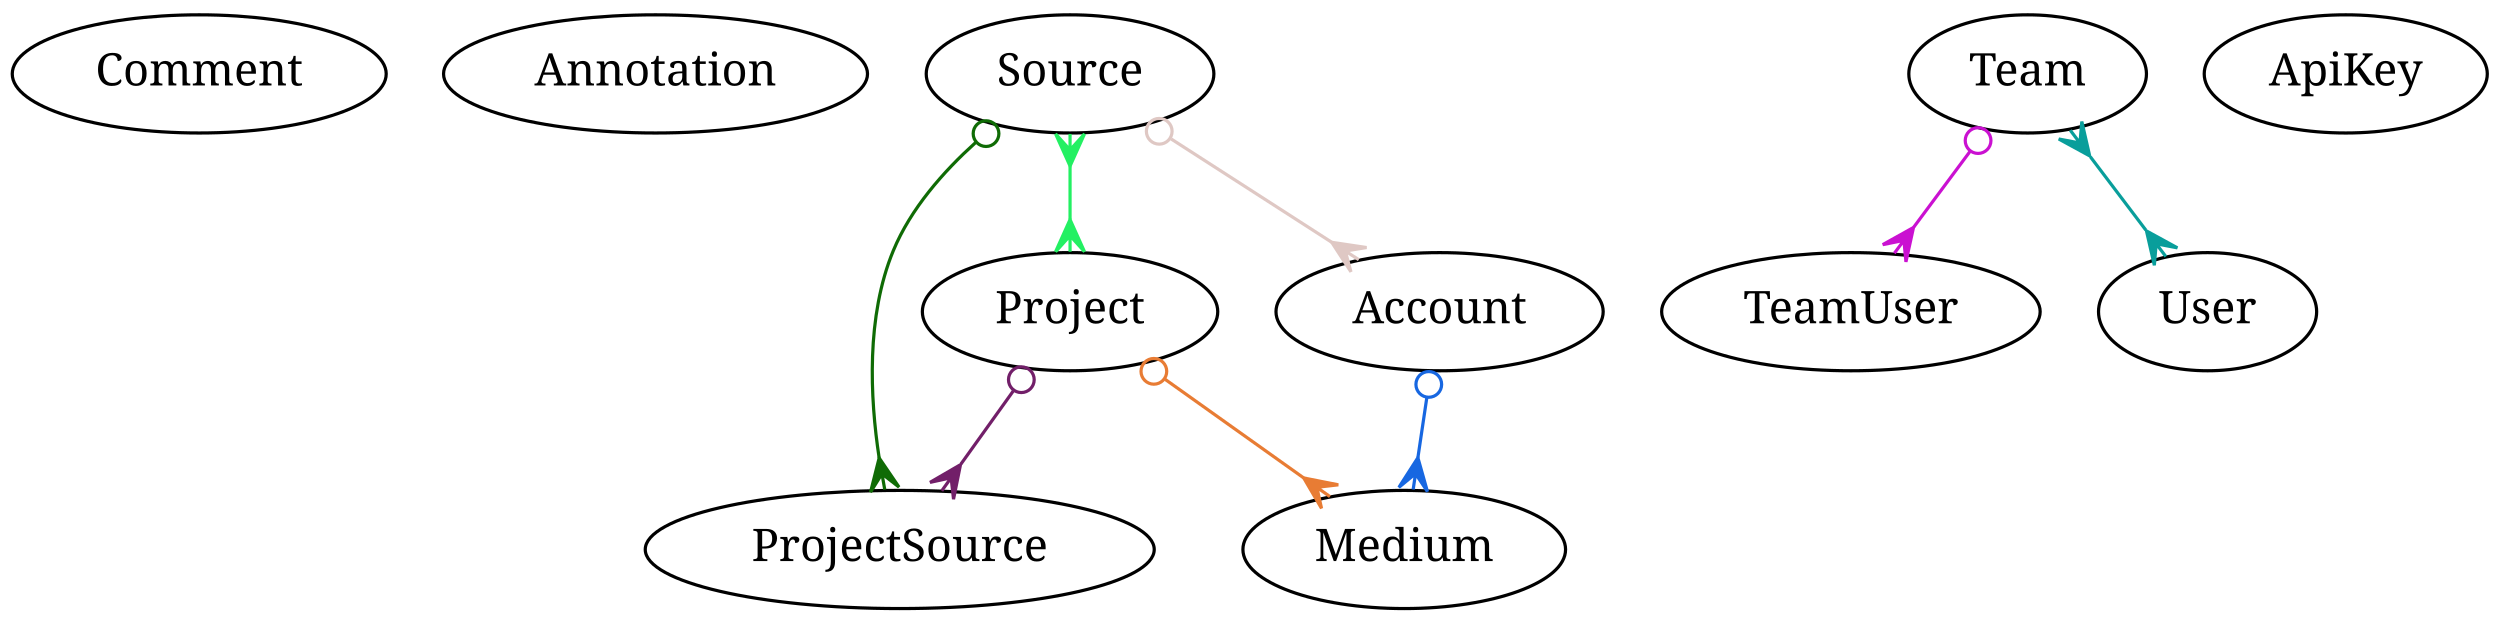
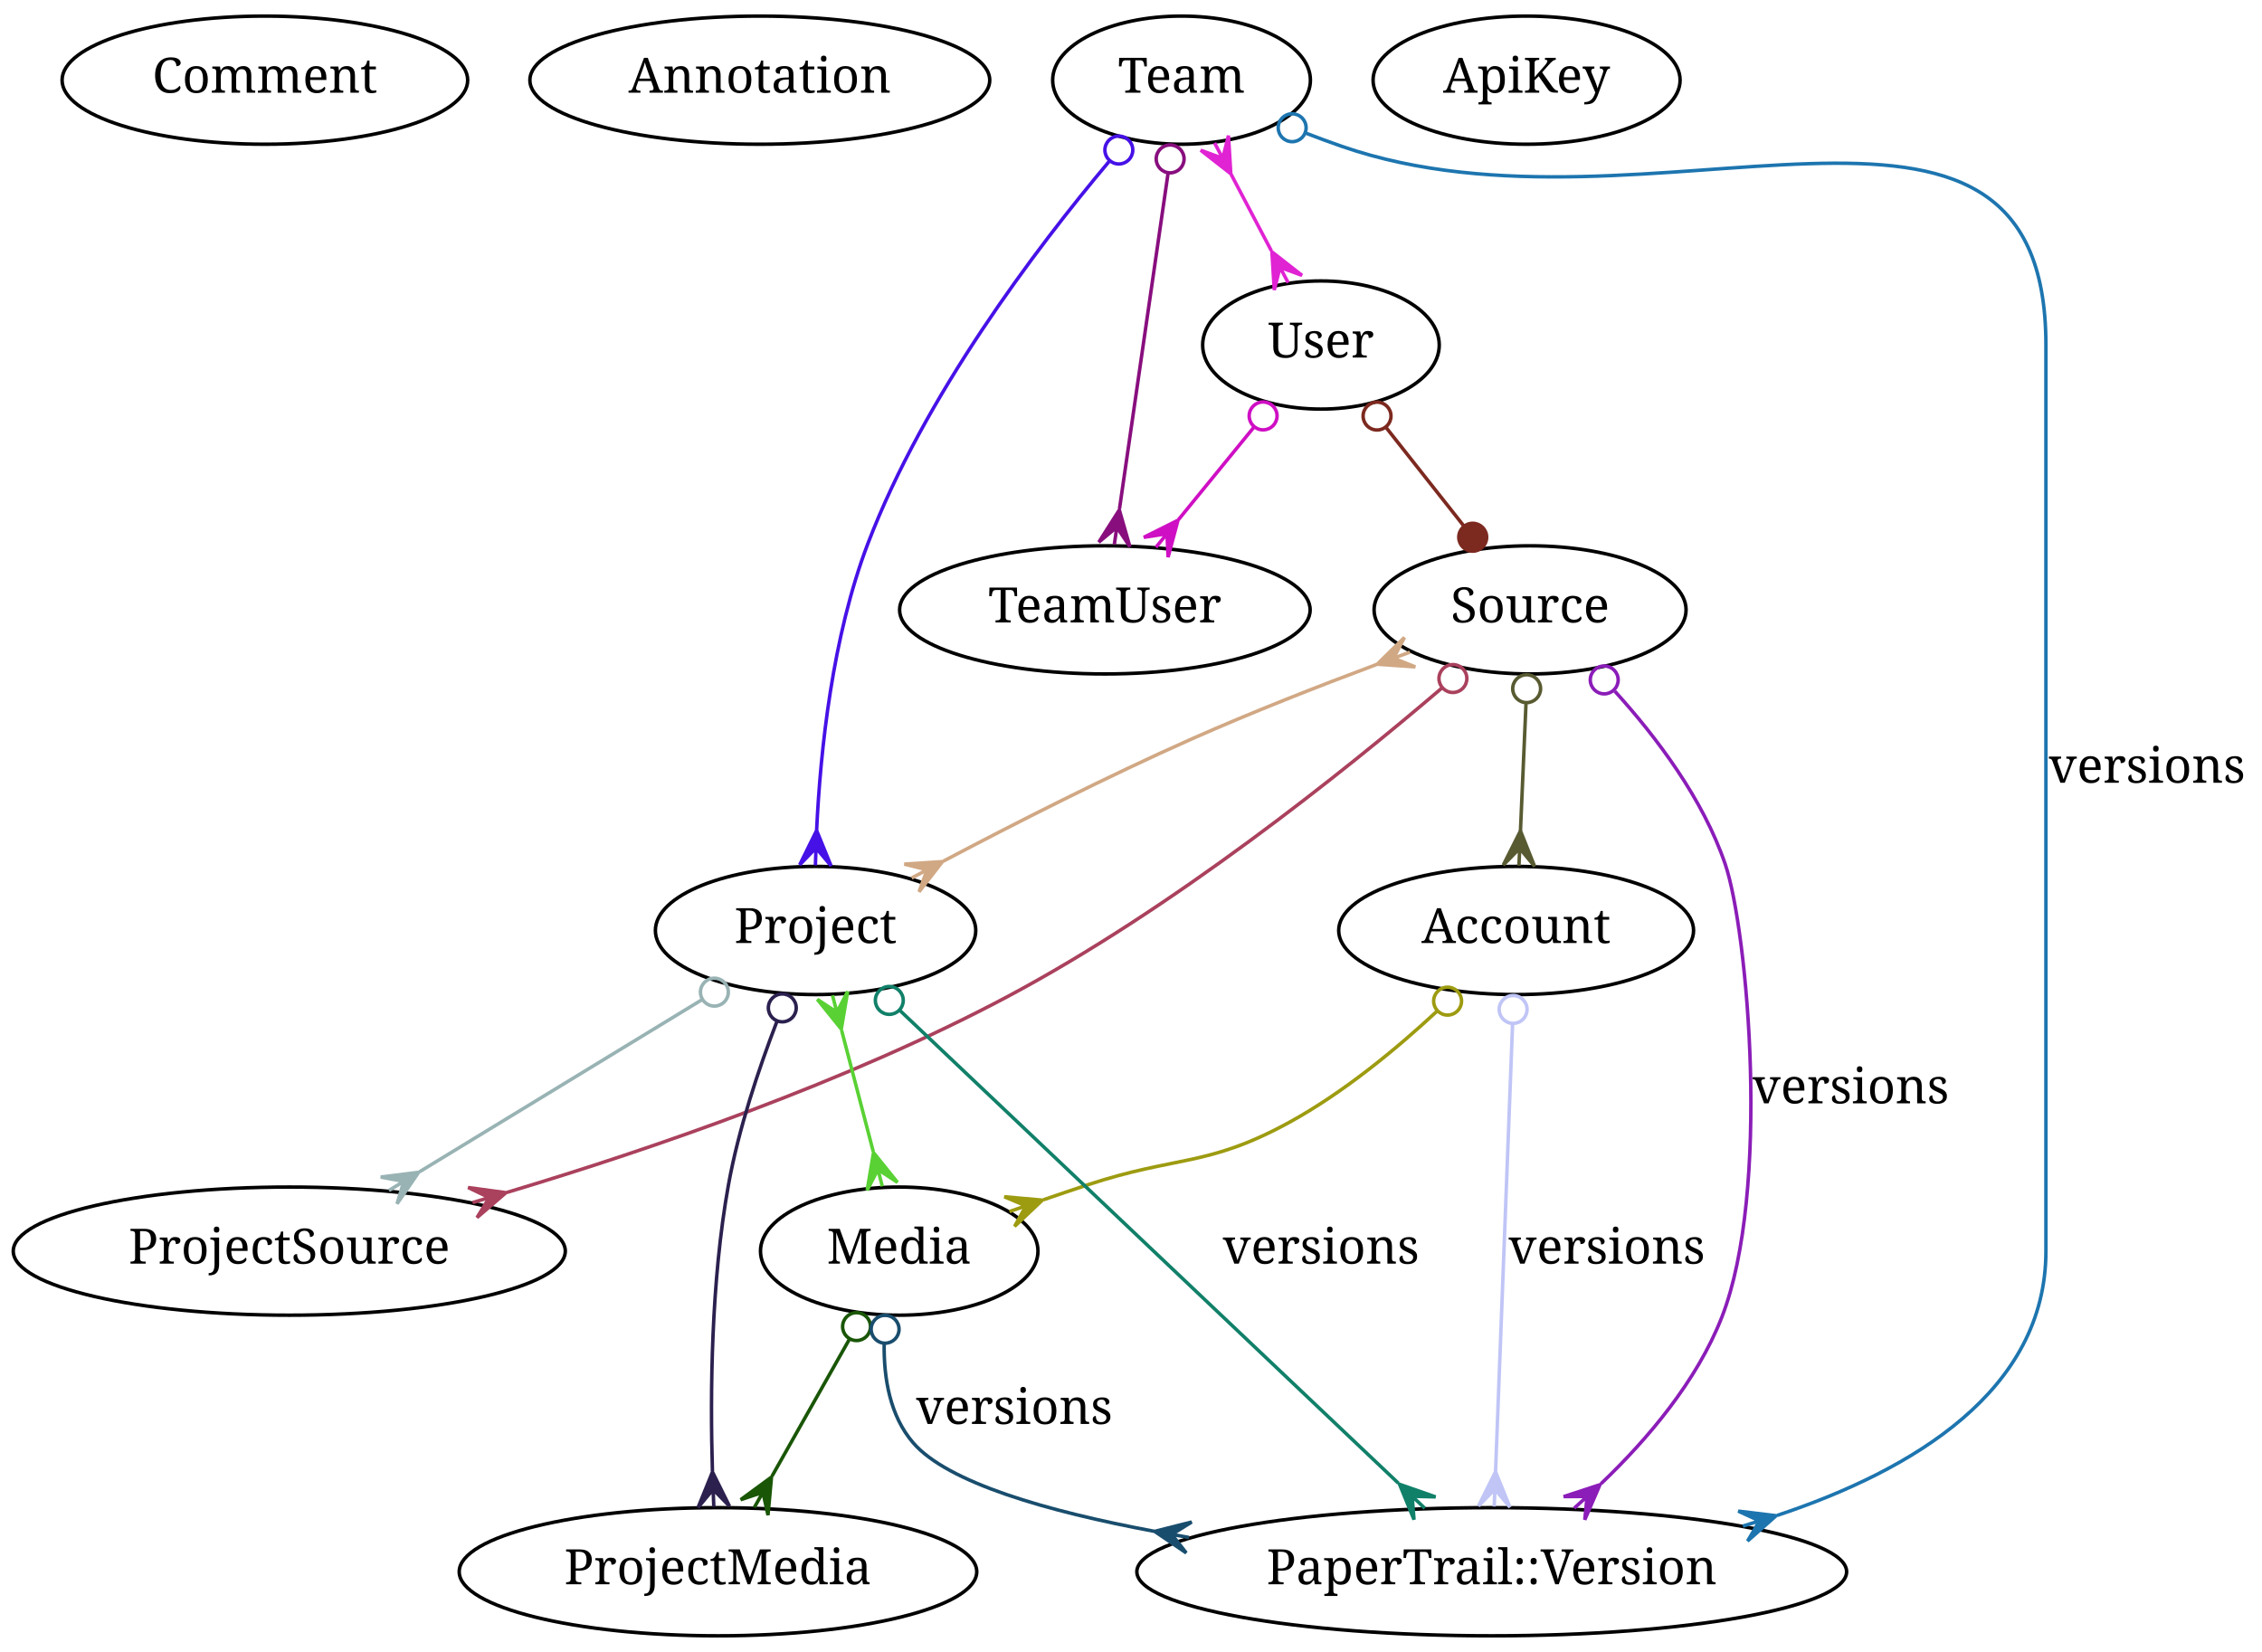
- <svg xmlns="http://www.w3.org/2000/svg" width="778pt" height="194pt" viewBox="0.00 0.00 778.00 194.00">
-   <g id="graph1" class="graph" transform="scale(1 1) rotate(0) translate(4 190)">
-     <polygon fill="none" stroke="none" points="-4,5 -4,-190 775,-190 775,5 -4,5" />
+ <svg xmlns="http://www.w3.org/2000/svg" width="649pt" height="474pt" viewBox="0.00 0.00 649.00 474.00">
+   <g id="graph1" class="graph" transform="scale(1 1) rotate(0) translate(4 470)">
+     <polygon fill="none" stroke="none" points="-4,5 -4,-470 646,-470 646,5 -4,5" />
    <g id="node1" class="node">
-       <ellipse fill="none" stroke="black" cx="58" cy="-167" rx="58.188" ry="18.385" />
-       <text text-anchor="middle" x="58" y="-163.4" font-family="Times Roman,serif" font-size="14.00">Comment</text>
+       <ellipse fill="none" stroke="black" cx="72" cy="-447" rx="58.188" ry="18.385" />
+       <text text-anchor="middle" x="72" y="-443.4" font-family="Times Roman,serif" font-size="14.00">Comment</text>
    </g>
    <g id="node2" class="node">
-       <ellipse fill="none" stroke="black" cx="200" cy="-167" rx="65.968" ry="18.385" />
-       <text text-anchor="middle" x="200" y="-163.4" font-family="Times Roman,serif" font-size="14.00">Annotation</text>
+       <ellipse fill="none" stroke="black" cx="214" cy="-447" rx="65.968" ry="18.385" />
+       <text text-anchor="middle" x="214" y="-443.4" font-family="Times Roman,serif" font-size="14.00">Annotation</text>
    </g>
    <g id="node3" class="node">
-       <ellipse fill="none" stroke="black" cx="329" cy="-167" rx="44.758" ry="18.385" />
-       <text text-anchor="middle" x="329" y="-163.4" font-family="Times Roman,serif" font-size="14.00">Source</text>
+       <ellipse fill="none" stroke="black" cx="435" cy="-295" rx="44.758" ry="18.385" />
+       <text text-anchor="middle" x="435" y="-291.4" font-family="Times Roman,serif" font-size="14.00">Source</text>
    </g>
    <g id="node5" class="node">
-       <ellipse fill="none" stroke="black" cx="276" cy="-19" rx="79.196" ry="18.385" />
-       <text text-anchor="middle" x="276" y="-15.4" font-family="Times Roman,serif" font-size="14.00">ProjectSource</text>
+       <ellipse fill="none" stroke="black" cx="79" cy="-111" rx="79.196" ry="18.385" />
+       <text text-anchor="middle" x="79" y="-107.4" font-family="Times Roman,serif" font-size="14.00">ProjectSource</text>
+     </g>
+     <g id="edge6" class="edge">
+       <path fill="none" stroke="#aa415d" d="M409.756,-272.624C381.151,-248.185 332.333,-209.175 285,-184 239.1,-159.587 183.323,-140.396 141.39,-127.829" />
+       <ellipse fill="none" stroke="#aa415d" cx="412.859" cy="-275.297" rx="4" ry="4" />
+       <polygon fill="#aa415d" stroke="#aa415d" points="141.175,-127.766 132.857,-120.619 136.379,-126.35 131.584,-124.935 131.584,-124.935 131.584,-124.935 136.379,-126.35 130.31,-129.251 141.175,-127.766 141.175,-127.766" />
+     </g>
+     <g id="node6" class="node">
+       <ellipse fill="none" stroke="black" cx="431" cy="-203" rx="50.912" ry="18.385" />
+       <text text-anchor="middle" x="431" y="-199.4" font-family="Times Roman,serif" font-size="14.00">Account</text>
    </g>
    <g id="edge4" class="edge">
-       <path fill="none" stroke="#0f6b05" d="M299.64,-145.669C289.526,-136.561 279.392,-125.018 274,-112 265.552,-91.606 266.696,-66.477 269.597,-47.483" />
-       <ellipse fill="none" stroke="#0f6b05" cx="302.853" cy="-148.417" rx="4" ry="4" />
-       <polygon fill="#0f6b05" stroke="#0f6b05" points="269.598,-47.479 275.771,-38.416 270.469,-42.555 271.339,-37.632 271.339,-37.632 271.339,-37.632 270.469,-42.555 266.908,-36.848 269.598,-47.479 269.598,-47.479" />
+       <path fill="none" stroke="#585a31" d="M433.827,-268.029C433.33,-256.599 432.751,-243.267 432.246,-231.66" />
+       <ellipse fill="none" stroke="#585a31" cx="434.017" cy="-272.386" rx="4" ry="4" />
+       <polygon fill="#585a31" stroke="#585a31" points="432.243,-231.58 436.304,-221.394 432.025,-226.585 431.808,-221.59 431.808,-221.59 431.808,-221.59 432.025,-226.585 427.313,-221.785 432.243,-231.58 432.243,-231.58" />
    </g>
-     <g id="node6" class="node">
-       <ellipse fill="none" stroke="black" cx="444" cy="-93" rx="50.912" ry="18.385" />
-       <text text-anchor="middle" x="444" y="-89.4" font-family="Times Roman,serif" font-size="14.00">Account</text>
+     <g id="node7" class="node">
+       <ellipse fill="none" stroke="black" cx="230" cy="-203" rx="45.962" ry="18.385" />
+       <text text-anchor="middle" x="230" y="-199.4" font-family="Times Roman,serif" font-size="14.00">Project</text>
+     </g>
+     <g id="edge8" class="edge">
+       <path fill="none" stroke="#d1a884" d="M390.973,-279.338C374.227,-273.087 355.076,-265.579 338,-258 313.817,-247.267 287.335,-233.808 266.646,-222.891" />
+       <polygon fill="#d1a884" stroke="#d1a884" points="391.14,-279.4 398.962,-287.086 395.83,-281.132 400.521,-282.865 400.521,-282.865 400.521,-282.865 395.83,-281.132 402.08,-278.643 391.14,-279.4 391.14,-279.4" />
+       <polygon fill="#d1a884" stroke="#d1a884" points="266.408,-222.765 259.688,-214.099 261.993,-220.419 257.577,-218.073 257.577,-218.073 257.577,-218.073 261.993,-220.419 255.466,-222.047 266.408,-222.765 266.408,-222.765" />
+     </g>
+     <g id="node14" class="node">
+       <ellipse fill="none" stroke="black" cx="424" cy="-19" rx="101.823" ry="18.385" />
+       <text text-anchor="middle" x="424" y="-15.4" font-family="Times Roman,serif" font-size="14.00">PaperTrail::Version</text>
    </g>
    <g id="edge2" class="edge">
-       <path fill="none" stroke="#dfc8c4" d="M360.443,-146.767C375.943,-136.793 394.647,-124.758 410.426,-114.604" />
-       <ellipse fill="none" stroke="#dfc8c4" cx="356.752" cy="-149.142" rx="4" ry="4" />
-       <polygon fill="#dfc8c4" stroke="#dfc8c4" points="410.442,-114.594 421.287,-112.967 414.647,-111.888 418.852,-109.182 418.852,-109.182 418.852,-109.182 414.647,-111.888 416.417,-105.398 410.442,-114.594 410.442,-114.594" />
-     </g>
-     <g id="node7" class="node">
-       <ellipse fill="none" stroke="black" cx="329" cy="-93" rx="45.962" ry="18.385" />
-       <text text-anchor="middle" x="329" y="-89.4" font-family="Times Roman,serif" font-size="14.00">Project</text>
-     </g>
-     <g id="edge6" class="edge">
-       <path fill="none" stroke="#23f062" d="M329,-138.282C329,-132.836 329,-127.138 329,-121.693" />
-       <polygon fill="#23f062" stroke="#23f062" points="329,-138.327 324.5,-148.327 329,-143.327 329,-148.327 329,-148.327 329,-148.327 329,-143.327 333.5,-148.327 329,-138.327 329,-138.327" />
-       <polygon fill="#23f062" stroke="#23f062" points="329,-121.667 333.5,-111.667 329,-116.667 329,-111.667 329,-111.667 329,-111.667 329,-116.667 324.5,-111.667 329,-121.667 329,-121.667" />
+       <path fill="none" stroke="#8b1db8" d="M459.308,-271.669C471.351,-258.398 484.647,-240.718 491,-222 497.456,-202.978 504.114,-128.069 490,-92 482.818,-73.645 468.707,-57.009 455.37,-44.27" />
+       <ellipse fill="none" stroke="#8b1db8" cx="456.272" cy="-274.9" rx="4" ry="4" />
+       <polygon fill="#8b1db8" stroke="#8b1db8" points="455.05,-43.978 450.698,-33.913 451.357,-40.607 447.665,-37.236 447.665,-37.236 447.665,-37.236 451.357,-40.607 444.631,-40.56 455.05,-43.978 455.05,-43.978" />
+       <text text-anchor="middle" x="527" y="-153.4" font-family="Times Roman,serif" font-size="14.00">versions</text>
    </g>
    <g id="node4" class="node">
-       <ellipse fill="none" stroke="black" cx="627" cy="-167" rx="36.977" ry="18.385" />
-       <text text-anchor="middle" x="627" y="-163.4" font-family="Times Roman,serif" font-size="14.00">Team</text>
+       <ellipse fill="none" stroke="black" cx="335" cy="-447" rx="36.977" ry="18.385" />
+       <text text-anchor="middle" x="335" y="-443.4" font-family="Times Roman,serif" font-size="14.00">Team</text>
+     </g>
+     <g id="edge12" class="edge">
+       <path fill="none" stroke="#4611e7" d="M314.21,-423.664C293.057,-398.498 261.153,-356.322 245,-314 234.823,-287.338 231.385,-254.766 230.304,-231.822" />
+       <ellipse fill="none" stroke="#4611e7" cx="317.01" cy="-426.948" rx="4" ry="4" />
+       <polygon fill="#4611e7" stroke="#4611e7" points="230.3,-231.701 234.447,-221.55 230.125,-226.704 229.95,-221.707 229.95,-221.707 229.95,-221.707 230.125,-226.704 225.453,-221.865 230.3,-231.701 230.3,-231.701" />
    </g>
    <g id="node8" class="node">
-       <ellipse fill="none" stroke="black" cx="572" cy="-93" rx="58.898" ry="18.385" />
-       <text text-anchor="middle" x="572" y="-89.4" font-family="Times Roman,serif" font-size="14.00">TeamUser</text>
+       <ellipse fill="none" stroke="black" cx="313" cy="-295" rx="58.898" ry="18.385" />
+       <text text-anchor="middle" x="313" y="-291.4" font-family="Times Roman,serif" font-size="14.00">TeamUser</text>
    </g>
-     <g id="edge8" class="edge">
-       <path fill="none" stroke="#ca11d1" d="M609.118,-142.941C603.483,-135.359 597.232,-126.949 591.491,-119.224" />
-       <ellipse fill="none" stroke="#ca11d1" cx="611.58" cy="-146.253" rx="4" ry="4" />
-       <polygon fill="#ca11d1" stroke="#ca11d1" points="591.48,-119.21 589.127,-108.5 588.498,-115.197 585.515,-111.184 585.515,-111.184 585.515,-111.184 588.498,-115.197 581.903,-113.868 591.48,-119.21 591.48,-119.21" />
+     <g id="edge14" class="edge">
+       <path fill="none" stroke="#880e7e" d="M331.132,-420.278C327.23,-393.318 321.223,-351.816 317.205,-324.054" />
+       <ellipse fill="none" stroke="#880e7e" cx="331.729" cy="-424.403" rx="4" ry="4" />
+       <polygon fill="#880e7e" stroke="#880e7e" points="317.152,-323.688 320.173,-313.146 316.436,-318.739 315.72,-313.791 315.72,-313.791 315.72,-313.791 316.436,-318.739 311.266,-314.435 317.152,-323.688 317.152,-323.688" />
+     </g>
+     <g id="node11" class="node">
+       <ellipse fill="none" stroke="black" cx="375" cy="-371" rx="33.941" ry="18.385" />
+       <text text-anchor="middle" x="375" y="-367.4" font-family="Times Roman,serif" font-size="14.00">User</text>
+     </g>
+     <g id="edge16" class="edge">
+       <path fill="none" stroke="#e023d3" d="M349.24,-419.944C352.973,-412.852 356.998,-405.204 360.732,-398.109" />
+       <polygon fill="#e023d3" stroke="#e023d3" points="349.137,-420.14 340.497,-426.893 346.808,-424.564 344.479,-428.989 344.479,-428.989 344.479,-428.989 346.808,-424.564 348.462,-431.085 349.137,-420.14 349.137,-420.14" />
+       <polygon fill="#e023d3" stroke="#e023d3" points="360.931,-397.731 369.571,-390.978 363.26,-393.306 365.589,-388.882 365.589,-388.882 365.589,-388.882 363.26,-393.306 361.606,-386.786 360.931,-397.731 360.931,-397.731" />
+     </g>
+     <g id="edge10" class="edge">
+       <path fill="none" stroke="#1d75af" d="M370.597,-431.819C374.092,-430.473 377.601,-429.177 381,-428 469.148,-397.475 583,-464.284 583,-371 583,-371 583,-371 583,-111 583,-71.015 544.864,-48.129 505.945,-35.184" />
+       <ellipse fill="none" stroke="#1d75af" cx="366.739" cy="-433.346" rx="4" ry="4" />
+       <polygon fill="#1d75af" stroke="#1d75af" points="505.604,-35.077 497.395,-27.806 500.83,-33.59 496.057,-32.102 496.057,-32.102 496.057,-32.102 500.83,-33.59 494.718,-36.399 505.604,-35.077 505.604,-35.077" />
+       <text text-anchor="middle" x="612" y="-245.4" font-family="Times Roman,serif" font-size="14.00">versions</text>
+     </g>
+     <g id="node10" class="node">
+       <ellipse fill="none" stroke="black" cx="254" cy="-111" rx="39.807" ry="18.385" />
+       <text text-anchor="middle" x="254" y="-107.4" font-family="Times Roman,serif" font-size="14.00">Media</text>
+     </g>
+     <g id="edge20" class="edge">
+       <path fill="none" stroke="#9d9b10" d="M408.395,-179.932C396.61,-168.983 381.453,-156.474 366,-148 342.334,-135.022 333.624,-138.481 308,-130 303.913,-128.647 299.664,-127.209 295.424,-125.752" />
+       <ellipse fill="none" stroke="#9d9b10" cx="411.336" cy="-182.729" rx="4" ry="4" />
+       <polygon fill="#9d9b10" stroke="#9d9b10" points="295.074,-125.63 287.103,-118.099 290.351,-123.99 285.627,-122.351 285.627,-122.351 285.627,-122.351 290.351,-123.99 284.151,-126.602 295.074,-125.63 295.074,-125.63" />
+     </g>
+     <g id="edge18" class="edge">
+       <path fill="none" stroke="#c0c5f6" d="M429.985,-176.329C428.684,-142.121 426.436,-83.021 425.096,-47.811" />
+       <ellipse fill="none" stroke="#c0c5f6" cx="430.138" cy="-180.347" rx="4" ry="4" />
+       <polygon fill="#c0c5f6" stroke="#c0c5f6" points="425.092,-47.698 429.208,-37.534 424.902,-42.701 424.712,-37.705 424.712,-37.705 424.712,-37.705 424.902,-42.701 420.215,-37.876 425.092,-47.698 425.092,-47.698" />
+       <text text-anchor="middle" x="457" y="-107.4" font-family="Times Roman,serif" font-size="14.00">versions</text>
+     </g>
+     <g id="edge24" class="edge">
+       <path fill="none" stroke="#99b3b4" d="M197.488,-183.192C173.663,-168.675 141.272,-148.941 116.378,-133.773" />
+       <ellipse fill="none" stroke="#99b3b4" cx="200.969" cy="-185.312" rx="4" ry="4" />
+       <polygon fill="#99b3b4" stroke="#99b3b4" points="116.115,-133.613 109.917,-124.567 111.845,-131.012 107.575,-128.41 107.575,-128.41 107.575,-128.41 111.845,-131.012 105.234,-132.253 116.115,-133.613 116.115,-133.613" />
    </g>
    <g id="node9" class="node">
-       <ellipse fill="none" stroke="black" cx="683" cy="-93" rx="33.941" ry="18.385" />
-       <text text-anchor="middle" x="683" y="-89.4" font-family="Times Roman,serif" font-size="14.00">User</text>
+       <ellipse fill="none" stroke="black" cx="202" cy="-19" rx="74.246" ry="18.385" />
+       <text text-anchor="middle" x="202" y="-15.4" font-family="Times Roman,serif" font-size="14.00">ProjectMedia</text>
    </g>
-     <g id="edge10" class="edge">
-       <path fill="none" stroke="#099e9b" d="M646.519,-141.208C652.11,-133.819 658.199,-125.773 663.772,-118.408" />
-       <polygon fill="#099e9b" stroke="#099e9b" points="646.306,-141.489 636.683,-146.748 643.288,-145.476 640.271,-149.463 640.271,-149.463 640.271,-149.463 643.288,-145.476 643.86,-152.179 646.306,-141.489 646.306,-141.489" />
-       <polygon fill="#099e9b" stroke="#099e9b" points="663.983,-118.13 673.606,-112.871 667,-114.143 670.017,-110.156 670.017,-110.156 670.017,-110.156 667,-114.143 666.429,-107.44 663.983,-118.13 663.983,-118.13" />
+     <g id="edge26" class="edge">
+       <path fill="none" stroke="#2b204e" d="M218.904,-176.889C213.64,-163.193 207.883,-145.98 205,-130 200.029,-102.447 199.733,-70.431 200.407,-47.884" />
+       <ellipse fill="none" stroke="#2b204e" cx="220.449" cy="-180.791" rx="4" ry="4" />
+       <polygon fill="#2b204e" stroke="#2b204e" points="200.417,-47.63 205.297,-37.809 200.608,-42.633 200.8,-37.637 200.8,-37.637 200.8,-37.637 200.608,-42.633 196.303,-37.465 200.417,-47.63 200.417,-47.63" />
    </g>
-     <g id="node10" class="node">
-       <ellipse fill="none" stroke="black" cx="433" cy="-19" rx="50.205" ry="18.385" />
-       <text text-anchor="middle" x="433" y="-15.4" font-family="Times Roman,serif" font-size="14.00">Medium</text>
+     <g id="edge28" class="edge">
+       <path fill="none" stroke="#59d134" d="M237.476,-174.342C240.361,-163.283 243.655,-150.657 246.538,-139.604" />
+       <polygon fill="#59d134" stroke="#59d134" points="237.381,-174.706 230.502,-183.246 236.119,-179.544 234.857,-184.382 234.857,-184.382 234.857,-184.382 236.119,-179.544 239.211,-185.518 237.381,-174.706 237.381,-174.706" />
+       <polygon fill="#59d134" stroke="#59d134" points="246.626,-139.266 253.505,-130.726 247.888,-134.428 249.15,-129.59 249.15,-129.59 249.15,-129.59 247.888,-134.428 244.796,-128.454 246.626,-139.266 246.626,-139.266" />
    </g>
-     <g id="edge12" class="edge">
-       <path fill="none" stroke="#1767e1" d="M440.032,-66.309C439.129,-60.229 438.165,-53.745 437.25,-47.589" />
-       <ellipse fill="none" stroke="#1767e1" cx="440.636" cy="-70.37" rx="4" ry="4" />
-       <polygon fill="#1767e1" stroke="#1767e1" points="437.245,-47.559 440.226,-37.006 436.51,-42.613 435.775,-37.667 435.775,-37.667 435.775,-37.667 436.51,-42.613 431.324,-38.329 437.245,-47.559 437.245,-47.559" />
+     <g id="edge22" class="edge">
+       <path fill="none" stroke="#118069" d="M254.182,-180.064C290.604,-145.52 359.297,-80.367 397.199,-44.419" />
+       <ellipse fill="none" stroke="#118069" cx="251.153" cy="-182.937" rx="4" ry="4" />
+       <polygon fill="#118069" stroke="#118069" points="397.542,-44.094 407.894,-40.478 401.17,-40.654 404.797,-37.213 404.797,-37.213 404.797,-37.213 401.17,-40.654 401.701,-33.948 397.542,-44.094 397.542,-44.094" />
+       <text text-anchor="middle" x="375" y="-107.4" font-family="Times Roman,serif" font-size="14.00">versions</text>
    </g>
-     <g id="edge16" class="edge">
-       <path fill="none" stroke="#721f69" d="M311.329,-68.327C306.104,-61.032 300.363,-53.016 295.055,-45.605" />
-       <ellipse fill="none" stroke="#721f69" cx="313.841" cy="-71.835" rx="4" ry="4" />
-       <polygon fill="#721f69" stroke="#721f69" points="294.903,-45.392 292.738,-34.642 291.991,-41.327 289.08,-37.263 289.08,-37.263 289.08,-37.263 291.991,-41.327 285.421,-39.883 294.903,-45.392 294.903,-45.392" />
+     <g id="edge32" class="edge">
+       <path fill="none" stroke="#195606" d="M239.686,-85.675C232.808,-73.506 224.552,-58.9 217.523,-46.464" />
+       <ellipse fill="none" stroke="#195606" cx="241.758" cy="-89.341" rx="4" ry="4" />
+       <polygon fill="#195606" stroke="#195606" points="217.351,-46.159 216.348,-35.239 214.89,-41.806 212.43,-37.453 212.43,-37.453 212.43,-37.453 214.89,-41.806 208.513,-39.668 217.351,-46.159 217.351,-46.159" />
    </g>
-     <g id="edge14" class="edge">
-       <path fill="none" stroke="#e87c34" d="M358.552,-71.972C372.032,-62.381 388.002,-51.018 401.687,-41.28" />
-       <ellipse fill="none" stroke="#e87c34" cx="355.082" cy="-74.441" rx="4" ry="4" />
-       <polygon fill="#e87c34" stroke="#e87c34" points="401.723,-41.255 412.48,-39.124 405.797,-38.356 409.871,-35.458 409.871,-35.458 409.871,-35.458 405.797,-38.356 407.262,-31.791 401.723,-41.255 401.723,-41.255" />
+     <g id="edge30" class="edge">
+       <path fill="none" stroke="#194d6d" d="M249.682,-84.463C249.535,-74.483 251.354,-63.701 258,-56 267.879,-44.554 296.422,-36.344 327.114,-30.613" />
+       <ellipse fill="none" stroke="#194d6d" cx="249.948" cy="-88.581" rx="4" ry="4" />
+       <polygon fill="#194d6d" stroke="#194d6d" points="327.287,-30.583 337.919,-33.27 332.21,-29.711 337.134,-28.839 337.134,-28.839 337.134,-28.839 332.21,-29.711 336.349,-24.408 327.287,-30.583 327.287,-30.583" />
+       <text text-anchor="middle" x="287" y="-61.4" font-family="Times Roman,serif" font-size="14.00">versions</text>
    </g>
-     <g id="node11" class="node">
-       <ellipse fill="none" stroke="black" cx="726" cy="-167" rx="44.047" ry="18.385" />
-       <text text-anchor="middle" x="726" y="-163.4" font-family="Times Roman,serif" font-size="14.00">ApiKey</text>
+     <g id="edge34" class="edge">
+       <path fill="none" stroke="#7c291f" d="M393.616,-347.419C400.736,-338.401 408.86,-328.111 416.013,-319.05" />
+       <ellipse fill="none" stroke="#7c291f" cx="391.094" cy="-350.615" rx="4" ry="4" />
+       <ellipse fill="#7c291f" stroke="#7c291f" cx="418.544" cy="-315.844" rx="4" ry="4" />
+     </g>
+     <g id="edge36" class="edge">
+       <path fill="none" stroke="#cf0fc4" d="M355.802,-347.466C348.926,-339.039 341.14,-329.495 334.112,-320.879" />
+       <ellipse fill="none" stroke="#cf0fc4" cx="358.403" cy="-350.655" rx="4" ry="4" />
+       <polygon fill="#cf0fc4" stroke="#cf0fc4" points="333.981,-320.719 331.147,-310.126 330.821,-316.845 327.66,-312.97 327.66,-312.97 327.66,-312.97 330.821,-316.845 324.173,-315.815 333.981,-320.719 333.981,-320.719" />
+     </g>
+     <g id="node12" class="node">
+       <ellipse fill="none" stroke="black" cx="434" cy="-447" rx="44.047" ry="18.385" />
+       <text text-anchor="middle" x="434" y="-443.4" font-family="Times Roman,serif" font-size="14.00">ApiKey</text>
    </g>
  </g>
</svg>
